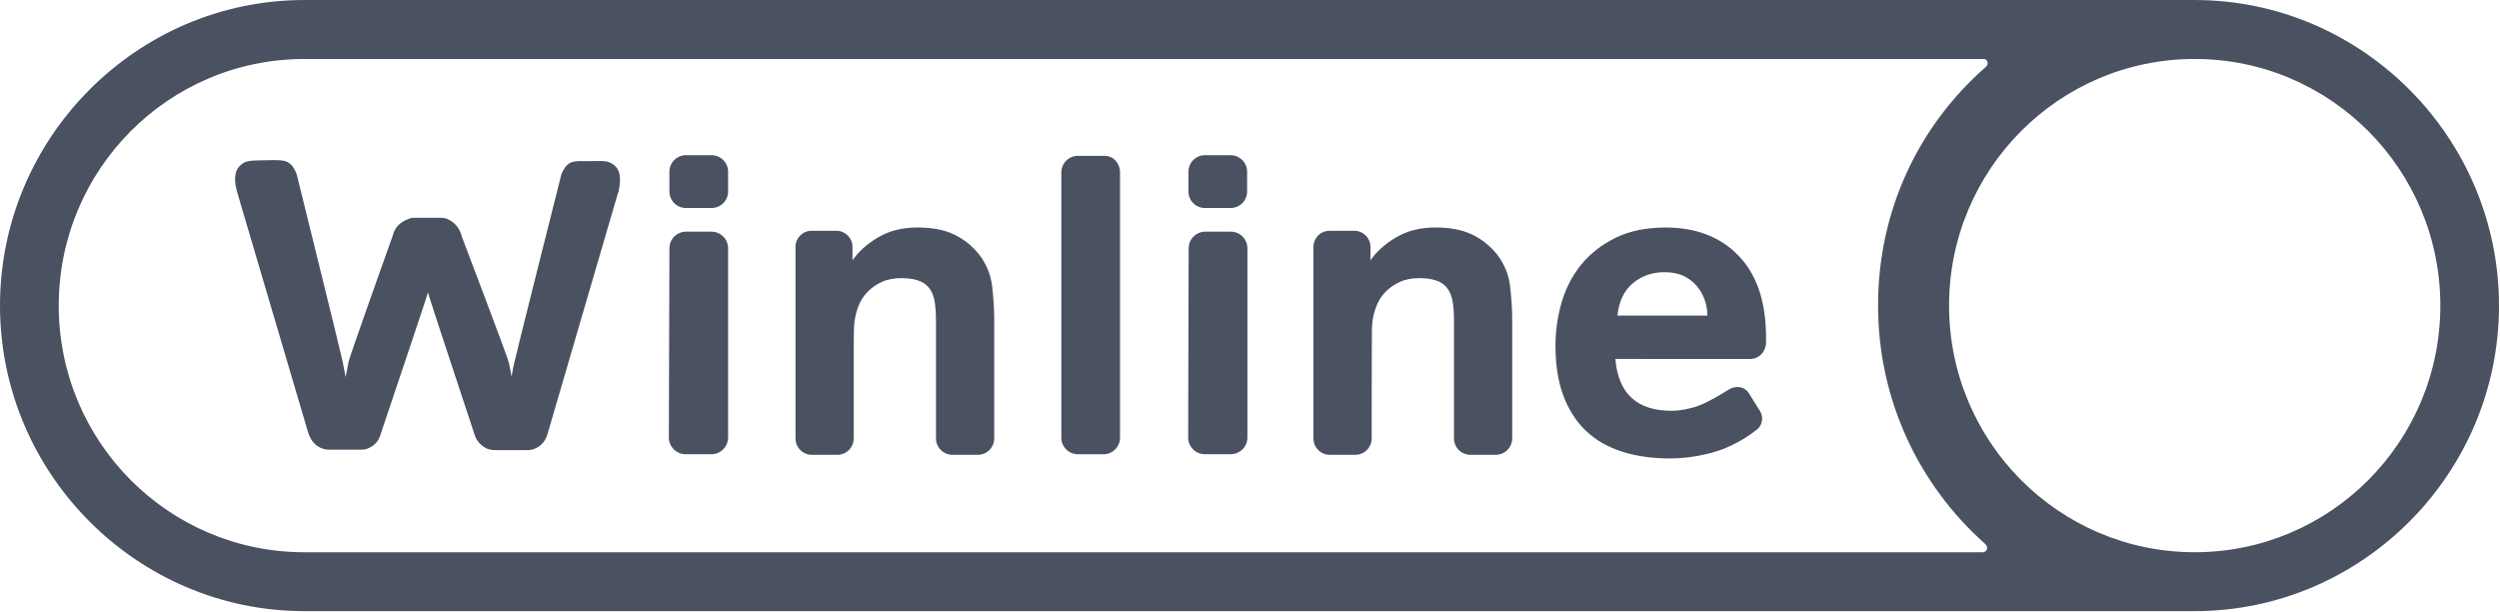
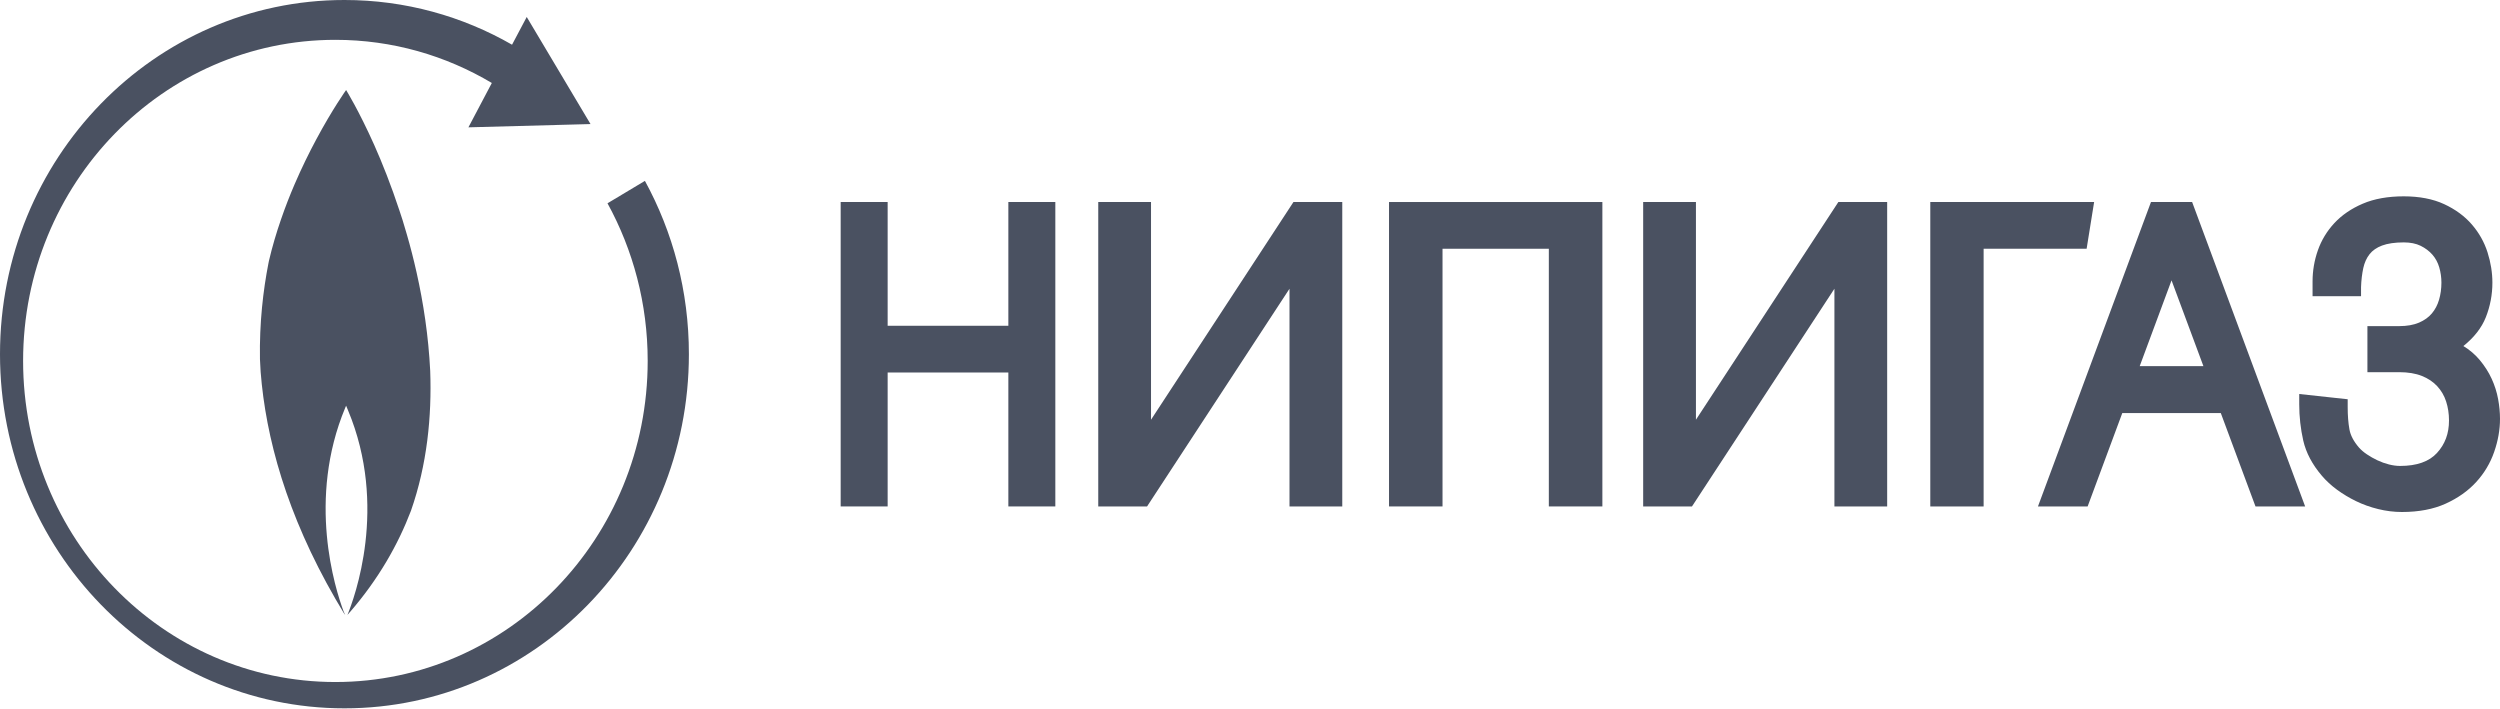
- <svg xmlns="http://www.w3.org/2000/svg" xml:space="preserve" width="19.214mm" height="4.697mm" version="1.1" style="shape-rendering:geometricPrecision; text-rendering:geometricPrecision; image-rendering:optimizeQuality; fill-rule:evenodd; clip-rule:evenodd" viewBox="0 0 1184.9 289.64">
-   <defs>
-     <style type="text/css">
-    
-     .fil1 {fill:#4A5161}
-     .fil0 {fill:#4A5161;fill-rule:nonzero}
-    
-   </style>
-   </defs>
-   <g id="Слой_x0020_1">
-     <path class="fil0" d="M591.32 90.75c0,4.34 -3.53,7.84 -7.87,7.84l-12.11 0c-4.34,0 -7.85,-3.51 -7.85,-7.84l0 -9.36c0,-4.34 3.52,-7.85 7.85,-7.85l12.11 0c4.34,0 7.87,3.52 7.87,7.85l0 9.36z" />
-     <path class="fil0" d="M531.06 81.71c0,-4.34 -3.06,-7.85 -7.4,-7.85l-12.56 0c-4.37,0 -7.87,3.52 -7.87,7.85l0 125.72c0,4.34 3.5,7.85 7.87,7.85l12.11 0c4.34,0 7.85,-3.51 7.85,-7.85l0 -125.72z" />
-     <path class="fil0" d="M766.92 149.57c0.67,-6.73 3.11,-11.84 7.28,-15.32 4.23,-3.52 9.21,-5.24 14.92,-5.24 3.62,0 6.68,0.59 9.24,1.81 2.5,1.2 4.6,2.82 6.27,4.84 1.65,2.02 2.9,4.23 3.73,6.68 0.8,2.39 1.2,4.81 1.2,7.23l-42.64 0zm70.39 7.36c-0.47,-15.29 -4.76,-27.18 -12.85,-35.61 -8.59,-9 -20.18,-13.49 -34.71,-13.49 -9.07,0 -16.9,1.57 -23.51,4.77 -6.6,3.19 -12.05,7.42 -16.34,12.61 -4.26,5.19 -7.37,11.14 -9.39,17.87 -1.97,6.73 -2.98,13.63 -2.98,20.67 0,9.18 1.24,17.16 3.77,23.87 2.55,6.73 6.14,12.29 10.8,16.68 4.69,4.41 10.4,7.66 17.14,9.79 6.72,2.13 14.23,3.19 22.53,3.19 5.69,0 11.54,-0.68 17.47,-2.1 1.95,-0.45 3.76,-0.99 5.54,-1.6 0.78,-0.21 1.89,-0.59 3.46,-1.28 8.33,-3.43 14.07,-8.17 14.07,-8.17 3.19,-1.95 4.14,-6.15 2.21,-9.31l-5.32 -8.49c-1.97,-3.16 -6.17,-3.76 -9.34,-1.81 0,0 -10.05,6.48 -15.74,8.22 -3.11,0.96 -7.3,1.94 -11.58,1.94 -16.39,0 -25.27,-8.17 -26.6,-24.56l63.8 0.03c4.23,0 7.47,-3.35 7.63,-7.61l0 -4.68c0,-0.3 -0.02,-0.59 -0.05,-0.94z" />
-     <path class="fil0" d="M716.03 135.7c-0.64,-5.53 -2.75,-10.56 -6.18,-15.09 -3.35,-4.14 -7.31,-7.31 -11.95,-9.49 -4.6,-2.21 -10.34,-3.3 -17.29,-3.3 -7.21,0 -13.43,1.57 -18.7,4.71 -5.27,3.11 -9.31,6.75 -12.11,10.88l0 -2.42 0 -4.01c0,-4.2 -3.43,-7.61 -7.63,-7.61l-11.77 0c-4.23,0 -7.63,3.41 -7.63,7.61l0 90.79c0,4.32 3.48,7.79 7.79,7.79l12.02 0c4.29,0 7.8,-3.48 7.8,-7.79 0,0 0.02,-48.26 0.1,-51.34 0.05,-3.08 0.42,-5.8 1.09,-8.2 0.43,-1.62 1.07,-3.35 2,-5.24 0.93,-1.86 2.26,-3.61 4.02,-5.29 1.73,-1.65 3.85,-3.05 6.41,-4.2 2.53,-1.15 5.59,-1.68 9.21,-1.68 3.45,0 6.43,0.51 8.91,1.57 2.45,1.06 4.29,2.92 5.51,5.61 1.19,2.69 1.78,6.95 1.78,12.8l0 55.96c0,4.32 3.48,7.79 7.79,7.79l12.02 0c4.29,0 7.79,-3.48 7.79,-7.79l0 -3.45 0 -52.94c0,-4.95 -0.35,-10.16 -1.01,-15.67z" />
-     <path class="fil0" d="M112.87 92.44c-0.93,-2.92 -1.41,-5.41 -1.41,-7.39 0,-3.47 0.96,-5.8 3.78,-7.71 2.23,-1.55 6.78,-1.28 11.47,-1.39 8.03,-0.19 11.27,-0.46 13.99,6.7 0,0 21.12,85.42 21.71,88.48 0.62,3.05 1.1,5.61 1.49,7.58 0.43,-2.26 0.88,-4.74 1.41,-7.37 0.54,-2.68 20.89,-59.62 20.89,-59.62 1.07,-4.29 3.75,-6.38 6.83,-7.68 0.85,-0.38 1.86,-0.83 3.09,-0.83l10.99 0c1.92,0 3.78,-0.1 5.12,0.64 3.2,1.44 5.67,3.99 6.73,8.25 0,0 21.71,57.01 22.29,59.71 0.61,2.74 1.01,4.98 1.3,6.7 0.27,-1.59 0.64,-3.64 1.2,-6.2 0.51,-2.79 22.42,-89.67 22.42,-89.67 3,-7.07 5.7,-6.28 13.99,-6.28 4.68,0 7.26,-0.45 9.92,1.12 3.15,1.86 3.89,4.55 3.89,7.75 0,1.09 -0.1,2.26 -0.3,3.61 -0.21,1.33 -0.58,2.74 -1.12,4.18l-33.01 112.88c-1.09,3.48 -3.14,5.56 -6.01,6.76 -1.06,0.42 -2.21,0.66 -3.24,0.66 -3.15,0 -14.74,0.02 -14.74,0.02 -2.39,0 -3.48,-0.21 -5,-0.85 -3.24,-1.73 -4.9,-4.09 -5.83,-7.42 0,0 -21.65,-65.28 -21.81,-66.48 -0.14,1.06 -22.4,67.09 -22.4,67.09 -1.07,3.72 -3.03,5.53 -6.12,6.89 -0.99,0.4 -2.13,0.54 -2.82,0.54 -3.14,0 -15.81,0.02 -15.81,0.02 -1.47,0 -3.14,-0.59 -3.99,-1.01 -2.9,-1.43 -4.63,-3.89 -5.69,-7.21l-33.23 -112.47z" />
-     <path class="fil0" d="M345.23 90.75c0,4.34 -3.51,7.84 -7.88,7.84l-12.1 0c-4.34,0 -7.85,-3.51 -7.85,-7.84l0 -9.36c0,-4.34 3.51,-7.85 7.85,-7.85l12.1 0c4.37,0 7.88,3.52 7.88,7.85l0 9.36z" />
-     <path class="fil0" d="M470.44 135.7c-0.67,-5.53 -2.74,-10.56 -6.2,-15.09 -3.32,-4.14 -7.31,-7.31 -11.91,-9.49 -4.6,-2.21 -10.38,-3.3 -17.32,-3.3 -7.21,0 -13.43,1.57 -18.7,4.71 -5.27,3.11 -9.31,6.75 -12.11,10.88l0 -2.42 0 -4.01c0,-4.2 -3.4,-7.61 -7.63,-7.61l-11.76 0c-4.21,0 -7.63,3.41 -7.63,7.61l0 90.79c0,4.32 3.51,7.79 7.79,7.79l12.02 0c4.32,0 7.79,-3.48 7.79,-7.79l0 -43.54c0,-2.13 0.02,-4.72 0.11,-7.8 0.08,-3.08 0.45,-5.8 1.09,-8.2 0.42,-1.62 1.06,-3.35 1.99,-5.24 0.93,-1.86 2.29,-3.61 4.01,-5.29 1.73,-1.65 3.85,-3.05 6.41,-4.2 2.55,-1.15 5.61,-1.68 9.21,-1.68 3.48,0 6.43,0.51 8.91,1.57 2.44,1.06 4.3,2.92 5.51,5.61 1.2,2.69 1.78,6.95 1.78,12.8l0 55.96c0,4.32 3.52,7.79 7.82,7.79l12 0c4.31,0 7.79,-3.48 7.79,-7.79l0 -56.39c0,-4.95 -0.35,-10.16 -0.99,-15.67z" />
-     <path class="fil0" d="M337.36 109.8l-12.1 0c-4.34,0 -7.85,3.53 -7.85,7.87l-0.27 89.68c0,4.38 3.56,7.92 7.92,7.92l12.24 0c4.37,0 7.93,-3.54 7.93,-7.92l0 -89.68c0,-4.34 -3.52,-7.87 -7.88,-7.87z" />
-     <path class="fil0" d="M583.59 109.8l-12.11 0c-4.34,0 -7.88,3.53 -7.88,7.87l-0.23 89.68c0,4.38 3.56,7.92 7.93,7.92l12.24 0c4.36,0 7.92,-3.54 7.92,-7.92l0 -89.68c0,-4.34 -3.53,-7.87 -7.87,-7.87z" />
-     <path class="fil1" d="M1040.61 289.64l-896.32 0c-79.35,0 -144.29,-65.14 -144.29,-144.79 0,-79.68 64.94,-144.85 144.29,-144.85l896.32 0c79.35,0 144.29,65.18 144.29,144.85 0,79.65 -64.94,144.79 -144.29,144.79zm-150.13 -144.81c0,-45.36 19.45,-85.44 51.06,-113.08 1.81,-1.6 0.52,-3.8 -0.75,-3.8l-796.5 0c-64.3,0 -116.44,52.33 -116.44,116.89 0,64.57 52.14,116.89 116.44,116.89l795.97 0c1.3,0 3.22,-2.05 0.75,-4.18 -30.99,-27.58 -50.52,-67.86 -50.52,-112.71zm266.6 0c0,64.57 -52.14,116.89 -116.46,116.89 -64.33,0 -116.47,-52.33 -116.47,-116.89 0,-64.56 52.14,-116.89 116.47,-116.89 64.32,0 116.46,52.33 116.46,116.89z" />
-   </g>
+ <svg xmlns="http://www.w3.org/2000/svg" width="120" height="34" viewBox="0 0 120 34" fill="none">
+   <path d="M20.65 17.801C20.566 16.128 20.324 14.542 19.997 13.084C19.855 12.447 19.698 11.835 19.528 11.251C19.462 11.02 19.395 10.792 19.325 10.569C19.271 10.399 19.221 10.249 19.175 10.112C18.776 8.9 18.351 7.83 17.963 6.959C17.218 5.293 16.613 4.321 16.613 4.321C16.613 4.321 15.962 5.23 15.175 6.702C14.839 7.328 14.481 8.055 14.136 8.856C13.91 9.382 13.692 9.94 13.491 10.524C13.269 11.164 13.069 11.835 12.908 12.526C12.899 12.562 12.893 12.598 12.886 12.634C12.633 13.928 12.448 15.489 12.478 17.239C12.486 17.445 12.497 17.649 12.511 17.852C12.756 20.985 13.745 24.662 16.099 28.744C16.228 28.97 16.363 29.197 16.502 29.425C16.533 29.468 16.553 29.5 16.57 29.517C16.553 29.481 16.529 29.433 16.49 29.341C16.083 28.246 14.731 23.973 16.575 19.562C16.587 19.533 16.6 19.504 16.613 19.474C16.645 19.547 16.677 19.62 16.705 19.694C18.636 24.311 17.012 28.703 16.677 29.517C16.698 29.493 16.72 29.469 16.741 29.443C16.757 29.424 16.775 29.405 16.79 29.385C16.793 29.384 16.794 29.383 16.796 29.381C18.171 27.793 19.106 26.14 19.725 24.52C20.501 22.303 20.73 19.99 20.65 17.801V17.801Z" fill="#4A5161" />
+   <path d="M24.578 2.146C22.198 0.779 19.454 0 16.534 0C7.402 0 0 7.612 0 17.001C0 26.389 7.402 34 16.534 34C25.666 34 33.067 26.389 33.067 17.001C33.067 13.979 32.301 11.142 30.956 8.682L29.16 9.758C30.387 11.993 31.089 14.575 31.089 17.324C31.089 25.836 24.378 32.737 16.099 32.737C7.82 32.737 1.109 25.836 1.109 17.324C1.109 8.812 7.82 1.912 16.099 1.912C18.836 1.912 21.399 2.668 23.608 3.983L22.484 6.112L28.345 5.955L25.283 0.815L24.578 2.146V2.146Z" fill="#4A5161" />
+   <path d="M81.405 20.147V9.697H78.872V24.309H81.215L88.052 13.859V24.309H90.584V9.697H88.241L81.405 20.147Z" fill="#4A5161" />
+   <path d="M48.401 15.637H42.607V9.696H40.352V24.309H42.607V17.88H48.401V24.309H50.656V9.696H48.401V15.637Z" fill="#4A5161" />
+   <path d="M66.673 9.697V24.309H69.241V11.94H74.344V24.309H76.914V9.697H66.673Z" fill="#4A5161" />
+   <path d="M100.158 11.94L100.518 9.697H92.654V24.309H95.214V11.94H100.158Z" fill="#4A5161" />
+   <path d="M119.909 19.154C119.849 18.824 119.745 18.498 119.601 18.183C119.456 17.866 119.262 17.563 119.029 17.283C118.81 17.02 118.539 16.789 118.242 16.61C118.755 16.2 119.118 15.735 119.319 15.23C119.529 14.7 119.635 14.142 119.635 13.567C119.635 13.088 119.556 12.598 119.401 12.11C119.244 11.618 118.989 11.167 118.645 10.771C118.301 10.373 117.853 10.046 117.318 9.798C116.783 9.55 116.131 9.424 115.38 9.424C114.621 9.424 113.959 9.542 113.413 9.777C112.865 10.01 112.408 10.324 112.05 10.708C111.693 11.092 111.427 11.533 111.257 12.018C111.088 12.499 111.003 13 111.003 13.509V14.219H113.33V13.785C113.341 13.453 113.378 13.144 113.438 12.866C113.495 12.607 113.596 12.383 113.74 12.2C113.88 12.023 114.08 11.883 114.336 11.787C114.602 11.687 114.954 11.635 115.38 11.635C115.697 11.635 115.97 11.69 116.192 11.799C116.418 11.91 116.608 12.055 116.758 12.227C116.906 12.398 117.016 12.601 117.083 12.831C117.153 13.069 117.188 13.317 117.188 13.567C117.188 13.854 117.15 14.132 117.074 14.39C117.001 14.64 116.885 14.86 116.73 15.044C116.577 15.227 116.369 15.376 116.114 15.486C115.855 15.597 115.533 15.654 115.155 15.654H113.636V17.864H115.155C115.58 17.864 115.947 17.924 116.248 18.044C116.545 18.162 116.794 18.329 116.987 18.538C117.181 18.748 117.324 18.994 117.413 19.268C117.505 19.549 117.552 19.858 117.552 20.183C117.552 20.808 117.364 21.317 116.977 21.74C116.6 22.156 116.004 22.365 115.207 22.365C115.038 22.365 114.857 22.341 114.671 22.294C114.482 22.246 114.295 22.179 114.115 22.094C113.933 22.007 113.763 21.911 113.611 21.808C113.463 21.709 113.335 21.599 113.232 21.484C112.979 21.191 112.823 20.897 112.773 20.611C112.717 20.303 112.689 19.945 112.689 19.546V19.164L110.363 18.912V19.411C110.363 20.002 110.429 20.587 110.557 21.151C110.691 21.733 110.991 22.299 111.447 22.833C111.651 23.074 111.898 23.302 112.18 23.509C112.46 23.714 112.767 23.898 113.092 24.056C113.419 24.215 113.775 24.343 114.151 24.435C114.528 24.528 114.912 24.576 115.293 24.576C116.101 24.576 116.808 24.441 117.395 24.174C117.981 23.907 118.473 23.559 118.858 23.137C119.244 22.715 119.534 22.229 119.72 21.692C119.905 21.161 120 20.626 120 20.105C120 19.8 119.969 19.48 119.909 19.154V19.154Z" fill="#4A5161" />
+   <path d="M102.706 17.575L104.234 13.457L105.764 17.575H102.706ZM103.247 9.697L97.822 24.31H100.206L101.87 19.826H106.598L108.264 24.31H110.647L105.222 9.697H103.247V9.697Z" fill="#4A5161" />
+   <path d="M55.249 20.147V9.697H52.716V24.309H55.059L61.896 13.859V24.309H64.429V9.697H62.086L55.249 20.147Z" fill="#4A5161" />
</svg>
